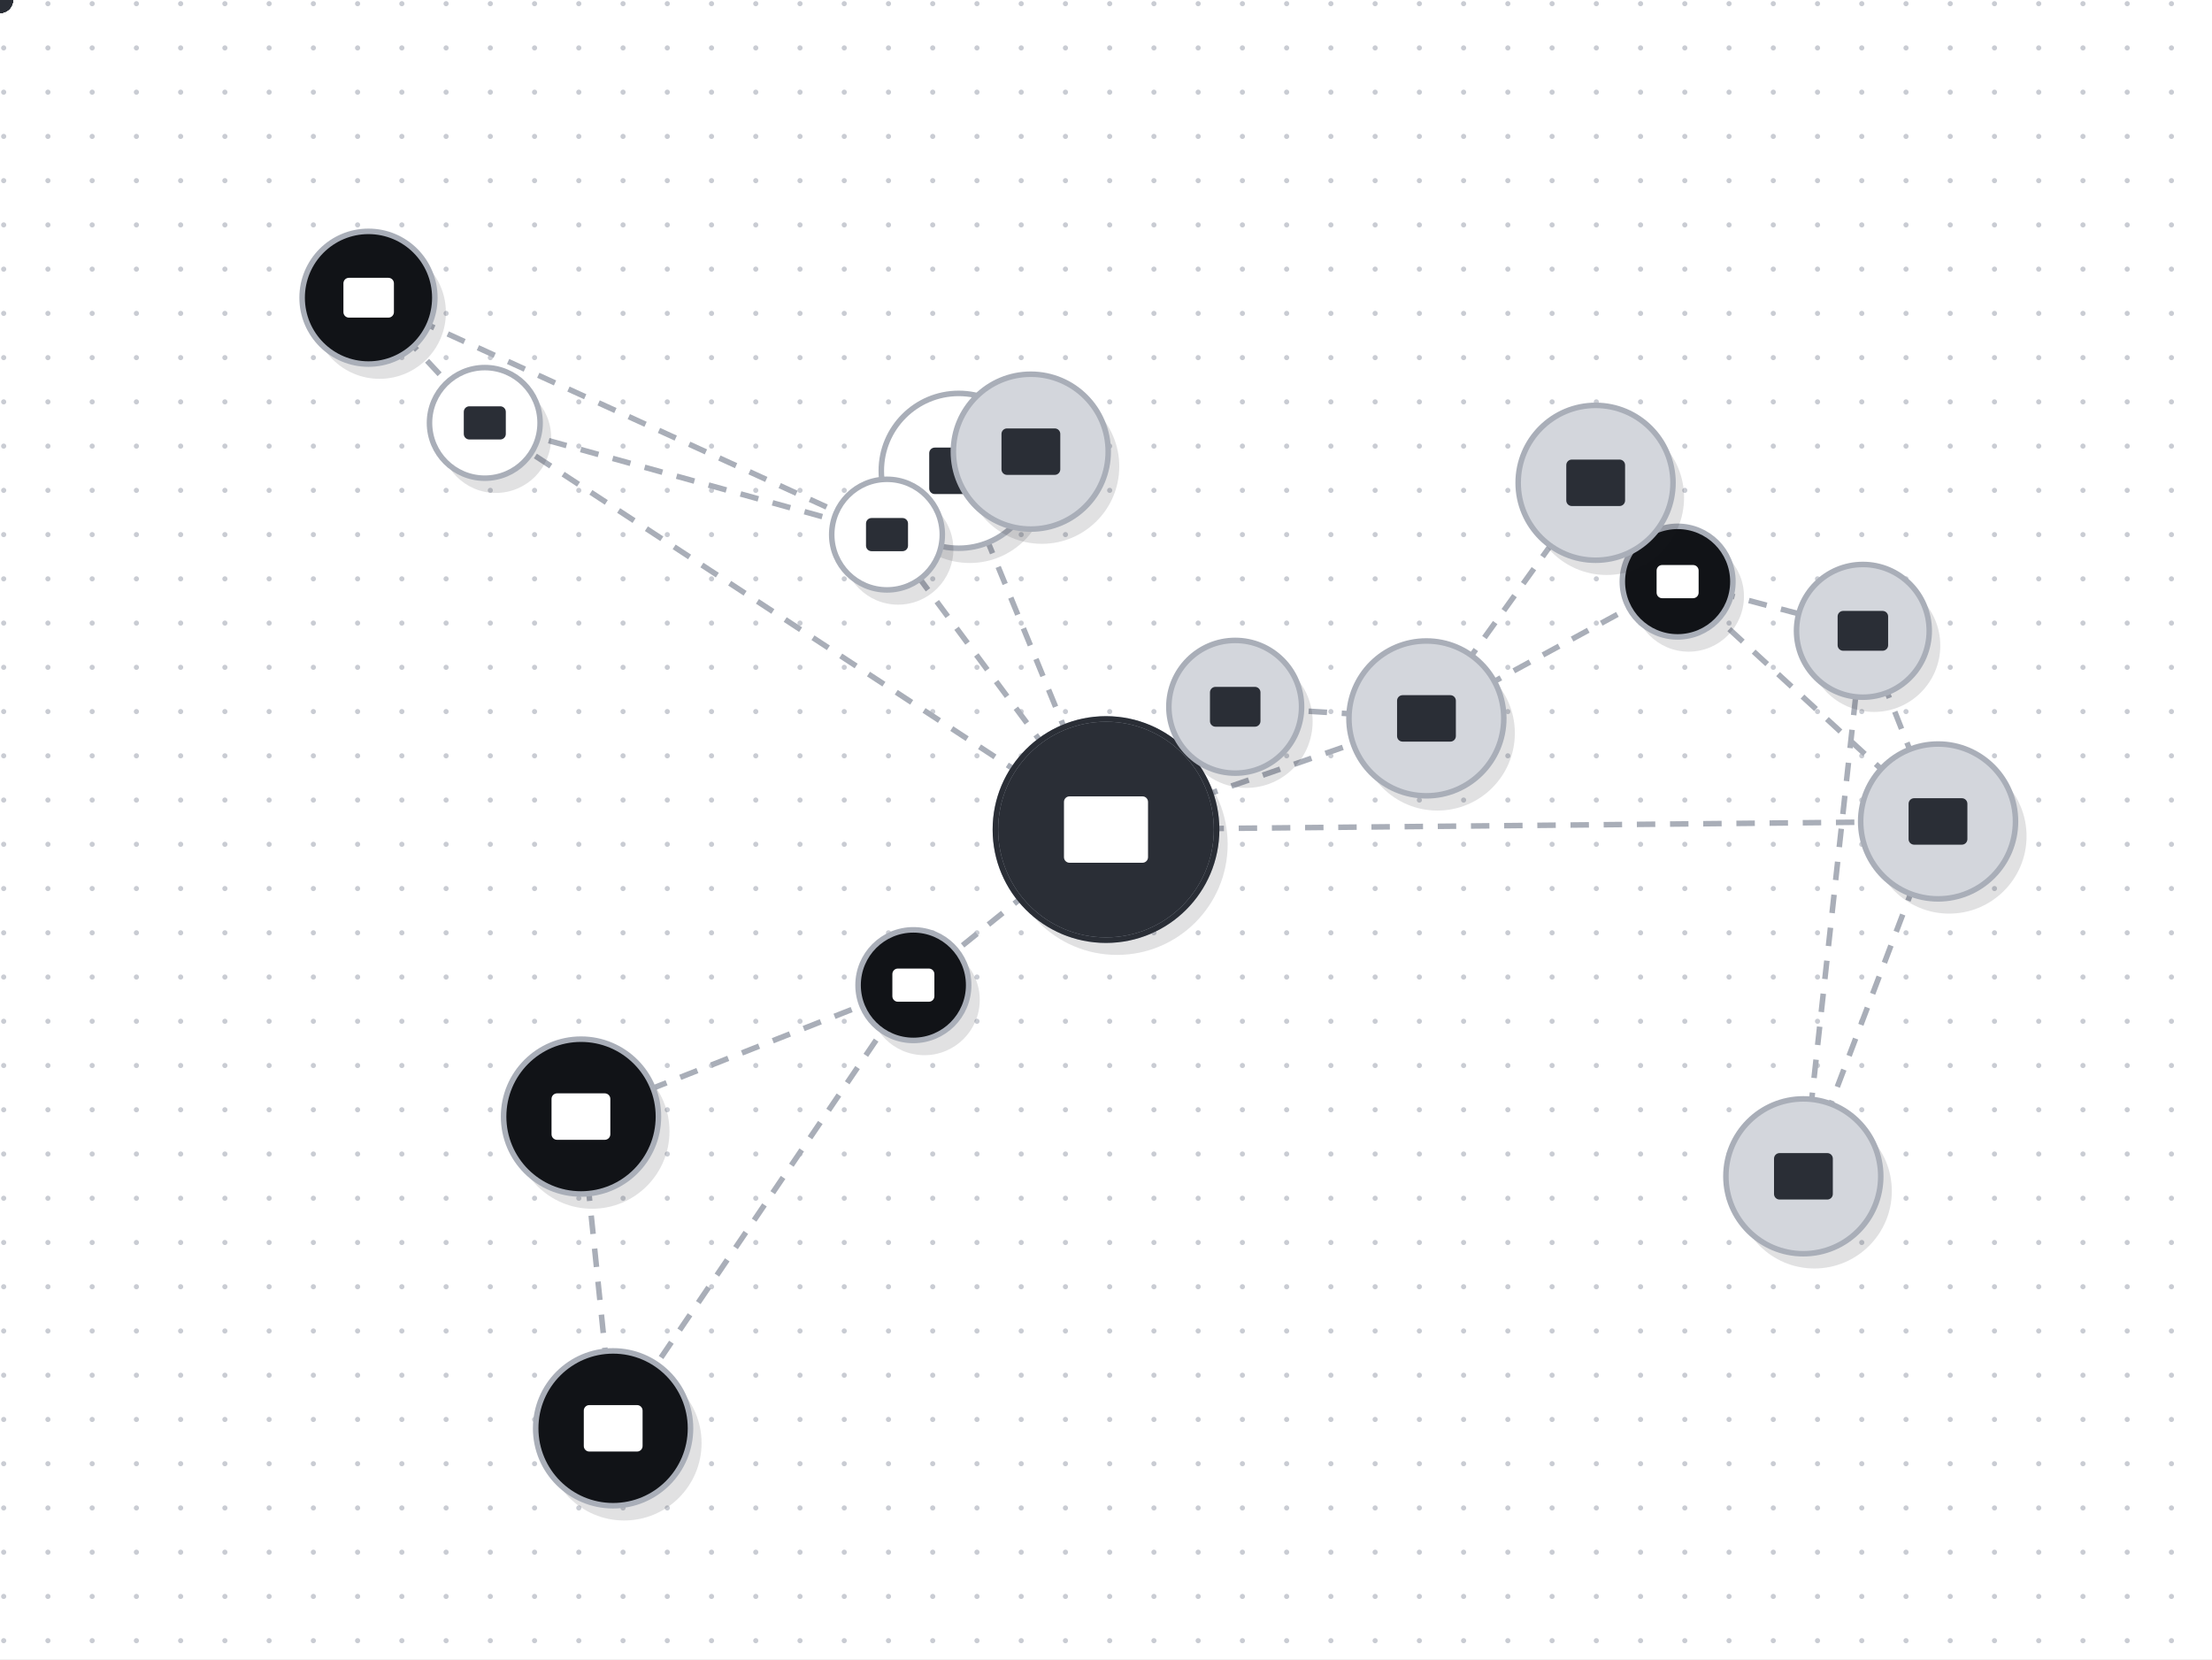
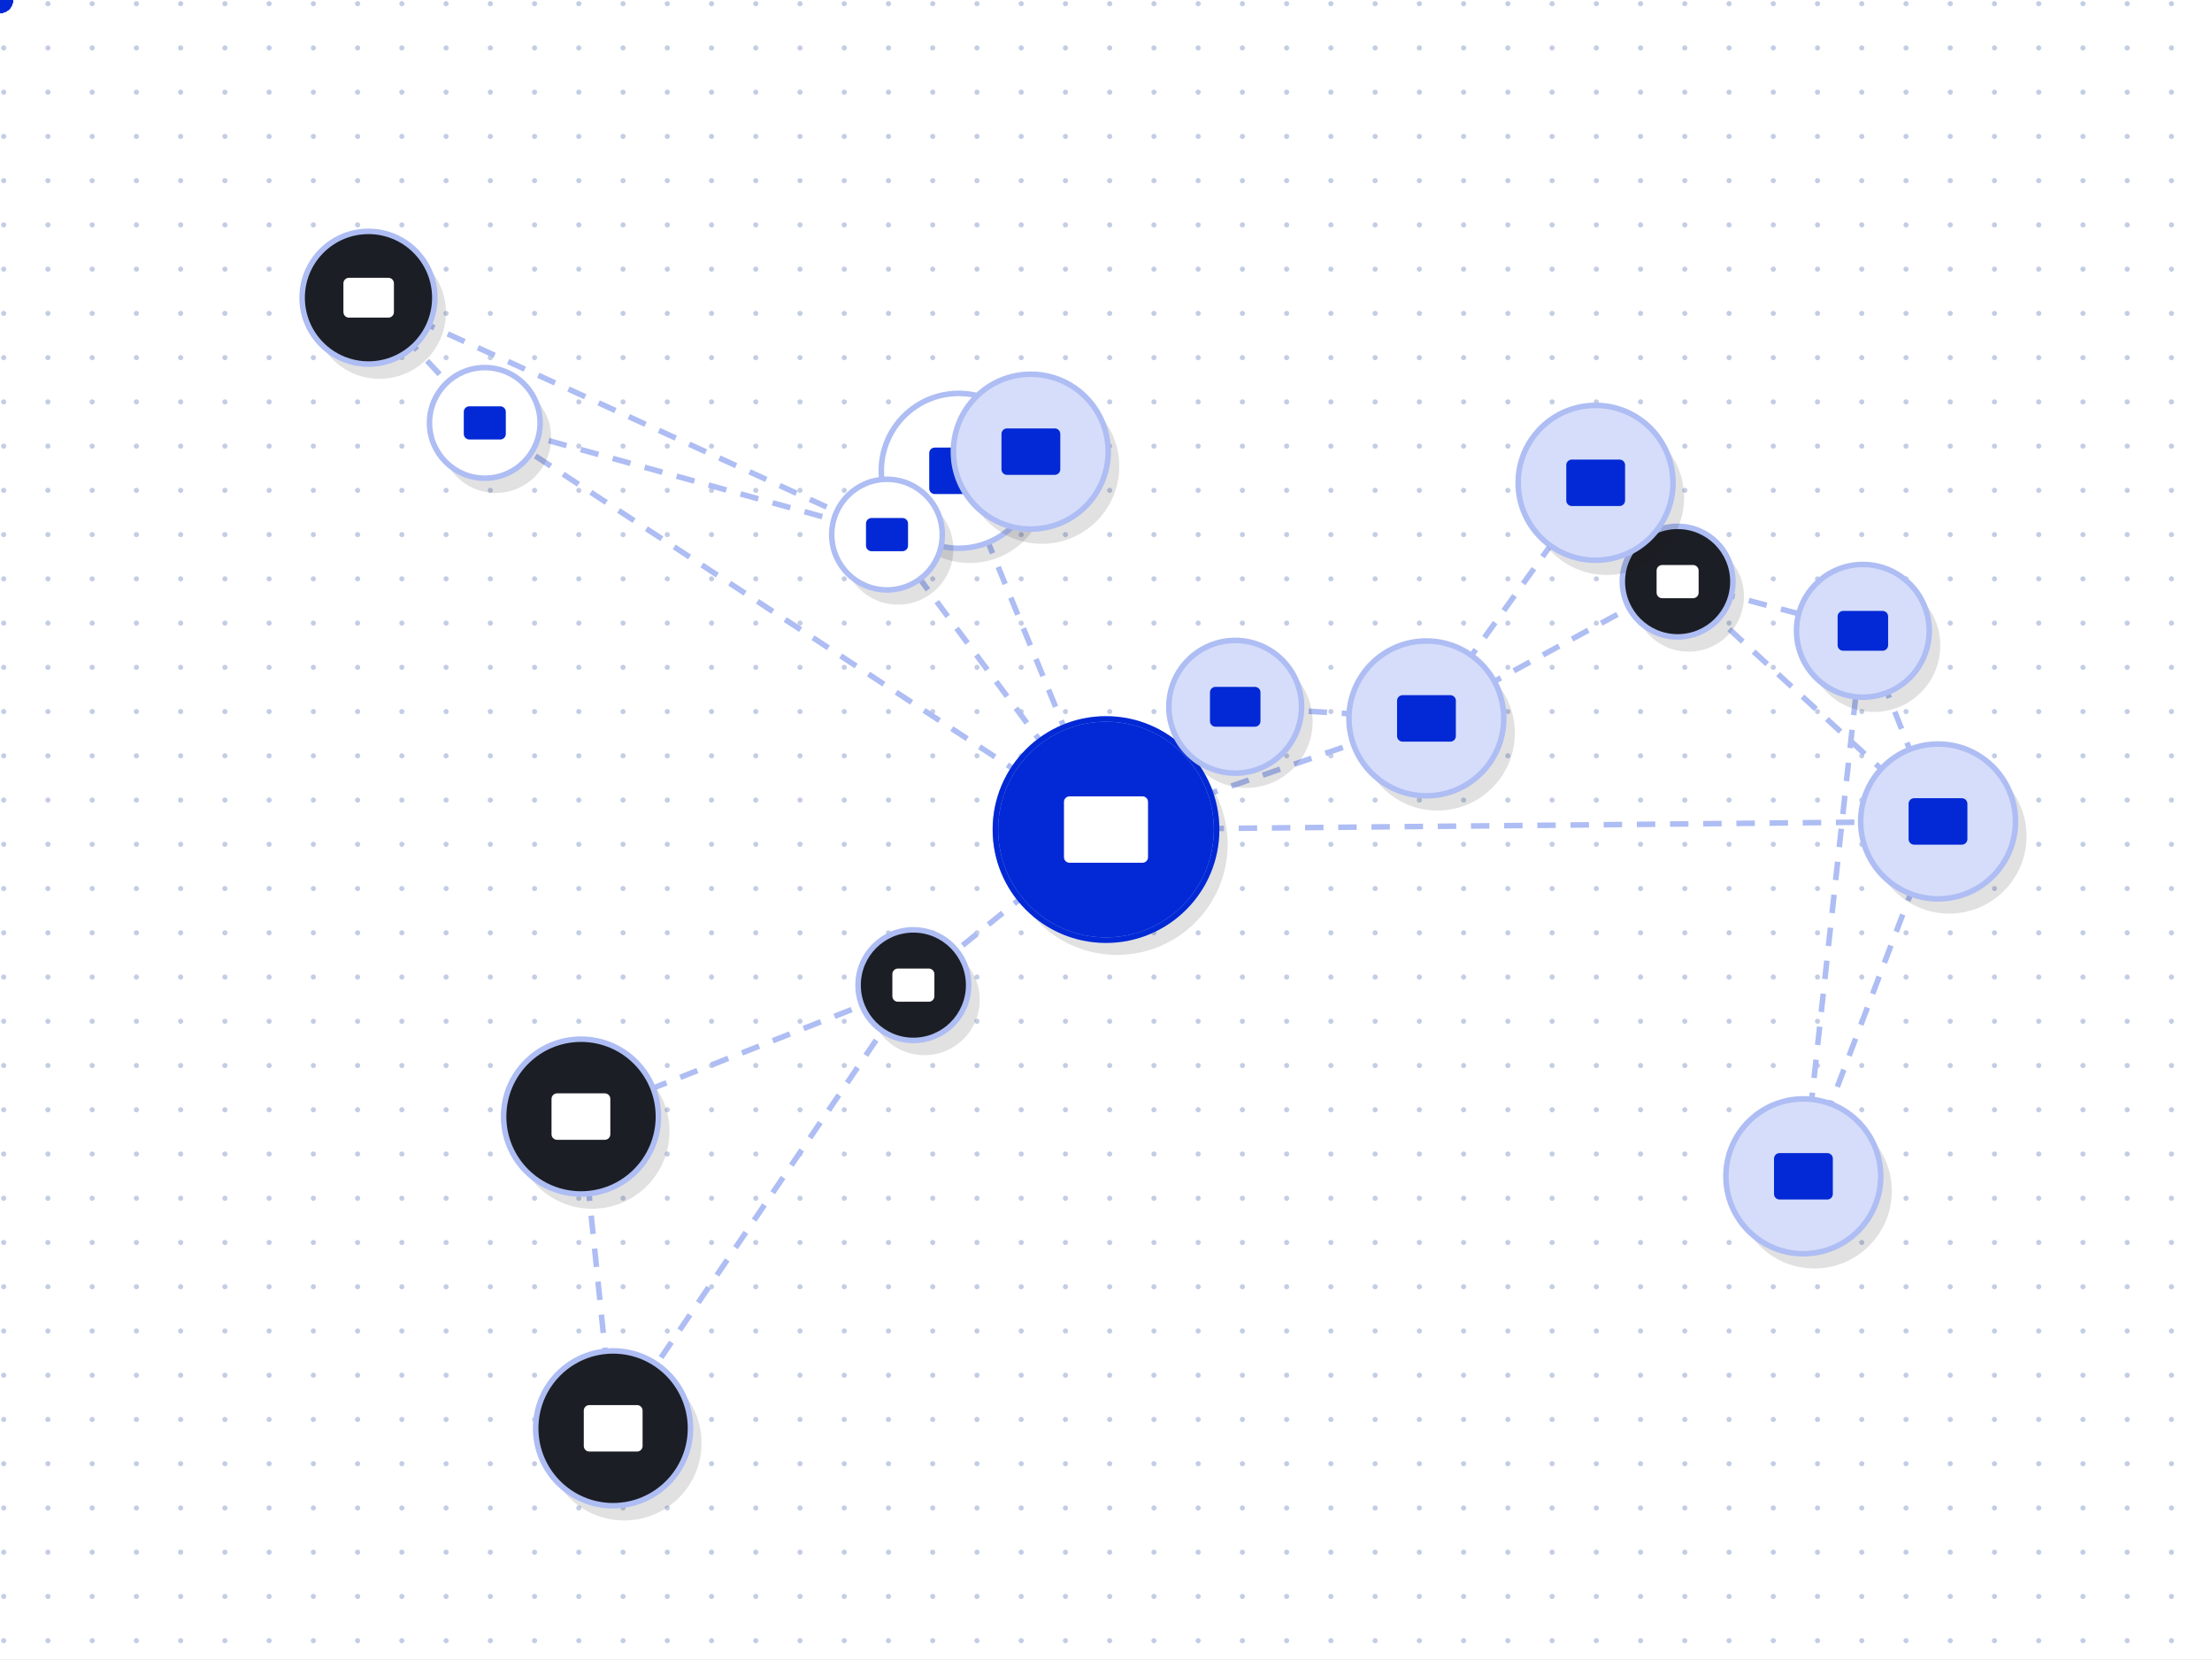
<svg xmlns="http://www.w3.org/2000/svg" viewBox="0 0 1200 900" width="1200" height="900" role="img" aria-label="Supply chain network with goods moving between hubs">
  <defs>
    <pattern id="dots" width="24" height="24" patternUnits="userSpaceOnUse">
-       <circle cx="2" cy="2" r="1.4" fill="#C9CCD3" />
+       <circle cx="2" cy="2" r="1.4" fill="#C3CDE4" />
    </pattern>
  </defs>
-   <rect width="1200" height="900" fill="#EEEFF2" />
+   <rect width="1200" height="900" fill="#ECF0F8" />
  <rect x="0" y="0" width="1200" height="900" rx="0" fill="#FFFFFF" />
  <rect width="1200" height="900" fill="url(#dots)" />
-   <g stroke="#A9AEB8" stroke-width="3" stroke-dasharray="10 8">
+   <g stroke="#AEBDF3" stroke-width="3" stroke-dasharray="10 8">
    <line x1="600" y1="450" x2="1051.4" y2="445.6" />
    <line x1="600" y1="450" x2="495.5" y2="534.4" />
    <line x1="600" y1="450" x2="263" y2="229.4" />
    <line x1="600" y1="450" x2="520.1" y2="255.4" />
    <line x1="600" y1="450" x2="773.8" y2="389.7" />
    <line x1="600" y1="450" x2="481.2" y2="290" />
    <line x1="600" y1="450" x2="670.1" y2="383.4" />
    <line x1="1051.4" y1="445.6" x2="1010.6" y2="342.2" />
    <line x1="1051.4" y1="445.6" x2="910.1" y2="315.5" />
    <line x1="1051.4" y1="445.6" x2="978.3" y2="638.1" />
    <line x1="495.5" y1="534.4" x2="315.2" y2="605.7" />
    <line x1="495.5" y1="534.4" x2="332.6" y2="774.8" />
    <line x1="263" y1="229.4" x2="481.2" y2="290" />
    <line x1="263" y1="229.4" x2="199.9" y2="161.5" />
    <line x1="520.1" y1="255.4" x2="481.2" y2="290" />
    <line x1="520.1" y1="255.4" x2="559.2" y2="245" />
    <line x1="773.8" y1="389.7" x2="910.1" y2="315.5" />
    <line x1="773.8" y1="389.7" x2="865.6" y2="261.9" />
    <line x1="773.8" y1="389.7" x2="670.1" y2="383.4" />
    <line x1="481.2" y1="290" x2="199.9" y2="161.5" />
    <line x1="481.2" y1="290" x2="559.2" y2="245" />
    <line x1="315.2" y1="605.7" x2="332.6" y2="774.8" />
    <line x1="1010.6" y1="342.2" x2="910.1" y2="315.5" />
    <line x1="1010.6" y1="342.2" x2="978.3" y2="638.1" />
    <line x1="910.1" y1="315.5" x2="865.6" y2="261.9" />
  </g>
-   <circle r="7" fill="#2A2E36">
+   <circle r="7" fill="#0229D5">
    <animateMotion dur="5.822s" repeatCount="indefinite" path="M600 450 L1051.4 445.6" />
  </circle>
-   <circle r="7" fill="#2A2E36">
+   <circle r="7" fill="#0229D5">
    <animateMotion dur="3.052s" repeatCount="indefinite" path="M600 450 L263 229.4" />
  </circle>
-   <circle r="7" fill="#2A2E36">
+   <circle r="7" fill="#0229D5">
    <animateMotion dur="3.067s" repeatCount="indefinite" path="M600 450 L773.8 389.7" />
  </circle>
-   <circle r="7" fill="#2A2E36">
+   <circle r="7" fill="#0229D5">
    <animateMotion dur="4.881s" repeatCount="indefinite" path="M600 450 L670.1 383.4" />
  </circle>
-   <circle r="7" fill="#2A2E36">
+   <circle r="7" fill="#0229D5">
    <animateMotion dur="5.843s" repeatCount="indefinite" path="M1051.4 445.6 L910.1 315.5" />
  </circle>
-   <circle r="7" fill="#2A2E36">
+   <circle r="7" fill="#0229D5">
    <animateMotion dur="5.665s" repeatCount="indefinite" path="M495.5 534.4 L315.2 605.7" />
  </circle>
-   <circle r="7" fill="#2A2E36">
+   <circle r="7" fill="#0229D5">
    <animateMotion dur="5.079s" repeatCount="indefinite" path="M263 229.4 L481.2 290" />
  </circle>
-   <circle r="7" fill="#2A2E36">
+   <circle r="7" fill="#0229D5">
    <animateMotion dur="5.219s" repeatCount="indefinite" path="M520.1 255.4 L481.2 290" />
  </circle>
-   <circle r="7" fill="#2A2E36">
+   <circle r="7" fill="#0229D5">
    <animateMotion dur="4.449s" repeatCount="indefinite" path="M773.8 389.7 L910.1 315.5" />
  </circle>
-   <circle r="7" fill="#2A2E36">
+   <circle r="7" fill="#0229D5">
    <animateMotion dur="4.469s" repeatCount="indefinite" path="M773.8 389.7 L670.1 383.4" />
  </circle>
-   <circle r="7" fill="#2A2E36">
+   <circle r="7" fill="#0229D5">
    <animateMotion dur="5.571s" repeatCount="indefinite" path="M481.2 290 L559.2 245" />
  </circle>
-   <circle r="7" fill="#2A2E36">
+   <circle r="7" fill="#0229D5">
    <animateMotion dur="3.323s" repeatCount="indefinite" path="M1010.6 342.2 L910.1 315.5" />
  </circle>
-   <circle r="7" fill="#2A2E36">
+   <circle r="7" fill="#0229D5">
    <animateMotion dur="5.047s" repeatCount="indefinite" path="M910.1 315.5 L865.6 261.9" />
  </circle>
  <circle cx="606" cy="458" r="60" fill="rgba(27,30,36,.13)" />
-   <circle cx="600" cy="450" r="60" fill="#2A2E36" stroke="#A9AEB8" stroke-width="3" />
+   <circle cx="600" cy="450" r="60" fill="#0229D5" stroke="#AEBDF3" stroke-width="3" />
  <rect x="577.2" y="432" width="45.6" height="36" rx="3" fill="#fff" />
-   <circle cx="600" cy="450" r="60" fill="none" stroke="#2A2E36" stroke-width="3">
+   <circle cx="600" cy="450" r="60" fill="none" stroke="#0229D5" stroke-width="3">
    <animate attributeName="r" values="60;120" dur="2.6s" repeatCount="indefinite" />
    <animate attributeName="opacity" values=".7;0" dur="2.6s" repeatCount="indefinite" />
  </circle>
  <circle cx="1057.4" cy="453.6" r="42" fill="rgba(27,30,36,.13)" />
-   <circle cx="1051.4" cy="445.6" r="42" fill="#D3D6DC" stroke="#A9AEB8" stroke-width="3" />
-   <rect x="1035.4" y="433" width="31.9" height="25.2" rx="3" fill="#2A2E36" />
+   <circle cx="1051.4" cy="445.6" r="42" fill="#D5DDFA" stroke="#AEBDF3" stroke-width="3" />
+   <rect x="1035.4" y="433" width="31.9" height="25.2" rx="3" fill="#0229D5" />
  <circle cx="501.5" cy="542.4" r="30" fill="rgba(27,30,36,.13)" />
-   <circle cx="495.5" cy="534.4" r="30" fill="#111317" stroke="#A9AEB8" stroke-width="3" />
+   <circle cx="495.5" cy="534.4" r="30" fill="#1B1E24" stroke="#AEBDF3" stroke-width="3" />
  <rect x="484.1" y="525.4" width="22.8" height="18" rx="3" fill="#fff" />
  <circle cx="269" cy="237.4" r="30" fill="rgba(27,30,36,.13)" />
-   <circle cx="263" cy="229.4" r="30" fill="#FFFFFF" stroke="#A9AEB8" stroke-width="3" />
-   <rect x="251.6" y="220.4" width="22.8" height="18" rx="3" fill="#2A2E36" />
+   <circle cx="263" cy="229.4" r="30" fill="#FFFFFF" stroke="#AEBDF3" stroke-width="3" />
+   <rect x="251.6" y="220.4" width="22.8" height="18" rx="3" fill="#0229D5" />
  <circle cx="526.1" cy="263.4" r="42" fill="rgba(27,30,36,.13)" />
-   <circle cx="520.1" cy="255.4" r="42" fill="#FFFFFF" stroke="#A9AEB8" stroke-width="3" />
-   <rect x="504.1" y="242.8" width="31.9" height="25.2" rx="3" fill="#2A2E36" />
+   <circle cx="520.1" cy="255.4" r="42" fill="#FFFFFF" stroke="#AEBDF3" stroke-width="3" />
+   <rect x="504.1" y="242.8" width="31.9" height="25.2" rx="3" fill="#0229D5" />
  <circle cx="779.8" cy="397.7" r="42" fill="rgba(27,30,36,.13)" />
-   <circle cx="773.8" cy="389.7" r="42" fill="#D3D6DC" stroke="#A9AEB8" stroke-width="3" />
-   <rect x="757.9" y="377.1" width="31.9" height="25.2" rx="3" fill="#2A2E36" />
+   <circle cx="773.8" cy="389.7" r="42" fill="#D5DDFA" stroke="#AEBDF3" stroke-width="3" />
+   <rect x="757.9" y="377.1" width="31.9" height="25.2" rx="3" fill="#0229D5" />
  <circle cx="487.2" cy="298" r="30" fill="rgba(27,30,36,.13)" />
-   <circle cx="481.2" cy="290" r="30" fill="#FFFFFF" stroke="#A9AEB8" stroke-width="3" />
-   <rect x="469.8" y="281" width="22.8" height="18" rx="3" fill="#2A2E36" />
+   <circle cx="481.2" cy="290" r="30" fill="#FFFFFF" stroke="#AEBDF3" stroke-width="3" />
+   <rect x="469.8" y="281" width="22.8" height="18" rx="3" fill="#0229D5" />
  <circle cx="321.2" cy="613.7" r="42" fill="rgba(27,30,36,.13)" />
-   <circle cx="315.2" cy="605.7" r="42" fill="#111317" stroke="#A9AEB8" stroke-width="3" />
+   <circle cx="315.2" cy="605.7" r="42" fill="#1B1E24" stroke="#AEBDF3" stroke-width="3" />
  <rect x="299.2" y="593.1" width="31.9" height="25.2" rx="3" fill="#fff" />
  <circle cx="1016.6" cy="350.2" r="36" fill="rgba(27,30,36,.13)" />
-   <circle cx="1010.6" cy="342.2" r="36" fill="#D3D6DC" stroke="#A9AEB8" stroke-width="3" />
-   <rect x="996.9" y="331.4" width="27.4" height="21.6" rx="3" fill="#2A2E36" />
+   <circle cx="1010.6" cy="342.2" r="36" fill="#D5DDFA" stroke="#AEBDF3" stroke-width="3" />
+   <rect x="996.9" y="331.4" width="27.4" height="21.6" rx="3" fill="#0229D5" />
  <circle cx="916.1" cy="323.5" r="30" fill="rgba(27,30,36,.13)" />
-   <circle cx="910.1" cy="315.5" r="30" fill="#111317" stroke="#A9AEB8" stroke-width="3" />
+   <circle cx="910.1" cy="315.5" r="30" fill="#1B1E24" stroke="#AEBDF3" stroke-width="3" />
  <rect x="898.7" y="306.5" width="22.8" height="18" rx="3" fill="#fff" />
  <circle cx="871.6" cy="269.9" r="42" fill="rgba(27,30,36,.13)" />
-   <circle cx="865.6" cy="261.9" r="42" fill="#D3D6DC" stroke="#A9AEB8" stroke-width="3" />
-   <rect x="849.7" y="249.3" width="31.9" height="25.2" rx="3" fill="#2A2E36" />
+   <circle cx="865.6" cy="261.9" r="42" fill="#D5DDFA" stroke="#AEBDF3" stroke-width="3" />
+   <rect x="849.7" y="249.3" width="31.9" height="25.2" rx="3" fill="#0229D5" />
  <circle cx="676.1" cy="391.4" r="36" fill="rgba(27,30,36,.13)" />
-   <circle cx="670.1" cy="383.4" r="36" fill="#D3D6DC" stroke="#A9AEB8" stroke-width="3" />
-   <rect x="656.4" y="372.6" width="27.4" height="21.6" rx="3" fill="#2A2E36" />
+   <circle cx="670.1" cy="383.4" r="36" fill="#D5DDFA" stroke="#AEBDF3" stroke-width="3" />
+   <rect x="656.4" y="372.6" width="27.4" height="21.6" rx="3" fill="#0229D5" />
  <circle cx="984.3" cy="646.1" r="42" fill="rgba(27,30,36,.13)" />
-   <circle cx="978.3" cy="638.1" r="42" fill="#D3D6DC" stroke="#A9AEB8" stroke-width="3" />
-   <rect x="962.4" y="625.5" width="31.9" height="25.2" rx="3" fill="#2A2E36" />
+   <circle cx="978.3" cy="638.1" r="42" fill="#D5DDFA" stroke="#AEBDF3" stroke-width="3" />
+   <rect x="962.4" y="625.5" width="31.9" height="25.2" rx="3" fill="#0229D5" />
  <circle cx="205.9" cy="169.5" r="36" fill="rgba(27,30,36,.13)" />
-   <circle cx="199.9" cy="161.5" r="36" fill="#111317" stroke="#A9AEB8" stroke-width="3" />
+   <circle cx="199.9" cy="161.5" r="36" fill="#1B1E24" stroke="#AEBDF3" stroke-width="3" />
  <rect x="186.3" y="150.7" width="27.4" height="21.6" rx="3" fill="#fff" />
  <circle cx="565.2" cy="253" r="42" fill="rgba(27,30,36,.13)" />
-   <circle cx="559.2" cy="245" r="42" fill="#D3D6DC" stroke="#A9AEB8" stroke-width="3" />
-   <rect x="543.3" y="232.4" width="31.9" height="25.2" rx="3" fill="#2A2E36" />
+   <circle cx="559.2" cy="245" r="42" fill="#D5DDFA" stroke="#AEBDF3" stroke-width="3" />
+   <rect x="543.3" y="232.4" width="31.9" height="25.2" rx="3" fill="#0229D5" />
  <circle cx="338.6" cy="782.8" r="42" fill="rgba(27,30,36,.13)" />
-   <circle cx="332.6" cy="774.8" r="42" fill="#111317" stroke="#A9AEB8" stroke-width="3" />
+   <circle cx="332.6" cy="774.8" r="42" fill="#1B1E24" stroke="#AEBDF3" stroke-width="3" />
  <rect x="316.7" y="762.2" width="31.9" height="25.2" rx="3" fill="#fff" />
</svg>
